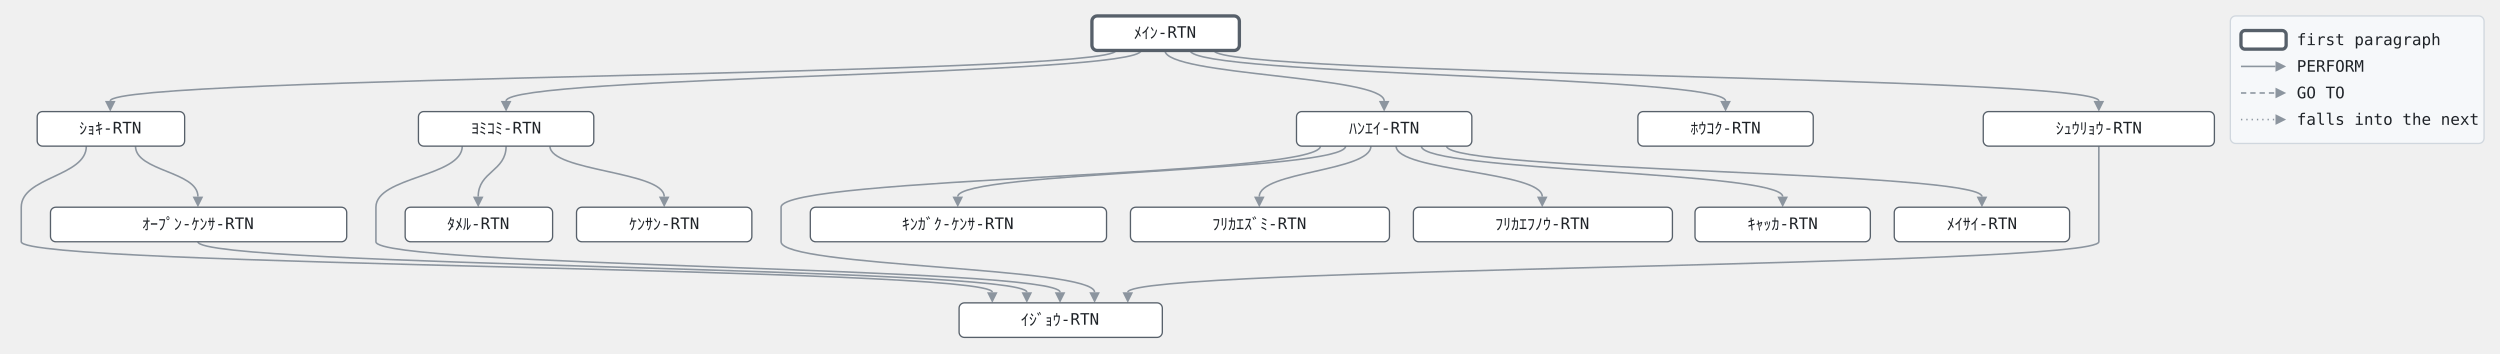
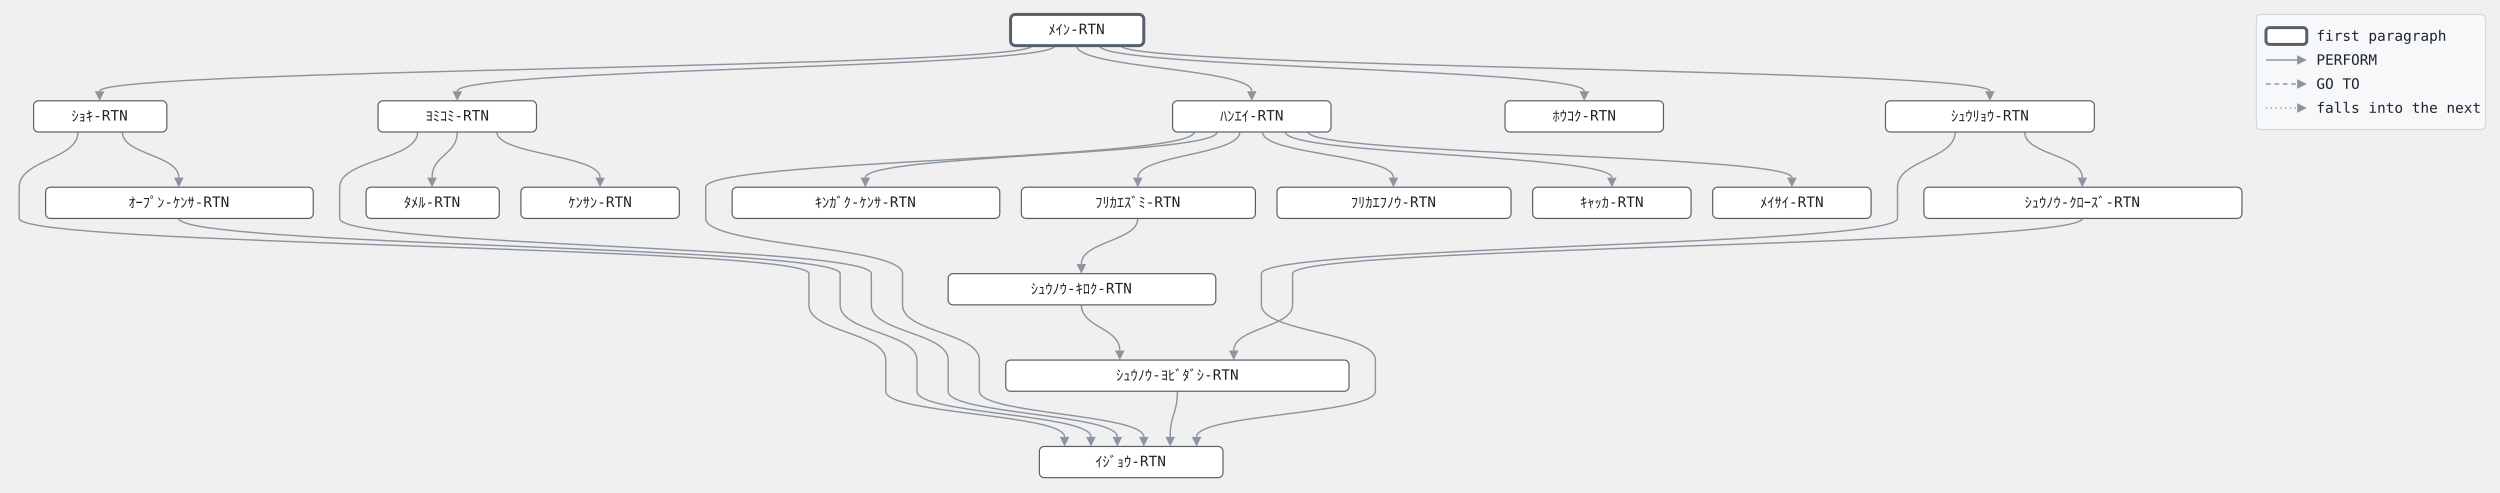
- <svg xmlns="http://www.w3.org/2000/svg" width="1882" height="266" viewBox="0 0 1882 266" font-family="ui-monospace, SFMono-Regular, Menlo, Consolas, monospace" font-size="12">
+ <svg xmlns="http://www.w3.org/2000/svg" width="2083" height="410" viewBox="0 0 2083 410" font-family="ui-monospace, SFMono-Regular, Menlo, Consolas, monospace" font-size="12">
  <style>
.box { fill: #ffffff; stroke: #57606a; stroke-width: 1 }
.box.emphasis { stroke-width: 2.5 }
.box.data { fill: #e8eef6; stroke: #8c959f }
.box.external { fill: #fbecd0; stroke: #a16207; stroke-width: 2 }
.box.dashed { stroke-dasharray: 4 3 }
.label { fill: #1f2328 }
.label.first { font-weight: 600 }
.edge { fill: none; stroke: #8c959f; stroke-width: 1.2 }
.edge.dashed { stroke-dasharray: 4 3 }
.edge.dotted { stroke-dasharray: 1 3 }
.head { fill: #8c959f }
.legend { fill: #f6f8fa; stroke: #d0d7de }
.edge-label { fill: #57606a; font-size: 11px; paint-order: stroke; stroke: #ffffff; stroke-width: 4px; stroke-linejoin: round }
.box.highlight { stroke: #c2410c; stroke-width: 2.5 }
.edge.highlight { stroke: #c2410c; stroke-width: 2 }
.head.highlight { fill: #c2410c }
@media (prefers-color-scheme: dark) {
  .box { fill: #161b22; stroke: #8b949e }
  .box.data { fill: #1f2a3a; stroke: #6e7681 }
  .box.external { fill: #3a2c12; stroke: #d6a64a }
  .label { fill: #e6edf3 }
  .edge { stroke: #6e7681 }
  .head { fill: #6e7681 }
  .legend { fill: #0d1117; stroke: #30363d }
  .edge-label { fill: #9da5ae; stroke: #0d1117 }
  .box.highlight, .edge.highlight { stroke: #fb923c }
  .head.highlight { fill: #fb923c }
}
</style>
  <defs>
    <marker id="arrow" viewBox="0 0 8 8" refX="0" refY="4" markerUnits="userSpaceOnUse" markerWidth="8" markerHeight="8" orient="auto-start-reverse">
      <path class="head" d="M0,0 L8,4 L0,8 z" />
    </marker>
    <marker id="arrow-highlight" viewBox="0 0 8 8" refX="0" refY="4" markerUnits="userSpaceOnUse" markerWidth="8" markerHeight="8" orient="auto-start-reverse">
      <path class="head highlight" d="M0,0 L8,4 L0,8 z" />
    </marker>
  </defs>
-   <path class="edge" d="M840,38 C840,57 83,57 83,76" marker-end="url(#arrow)" />
-   <path class="edge" d="M859,38 C859,57 381,57 381,76" marker-end="url(#arrow)" />
-   <path class="edge" d="M877,38 C877,57 1042,57 1042,76" marker-end="url(#arrow)" />
-   <path class="edge" d="M896,38 C896,57 1299,57 1299,76" marker-end="url(#arrow)" />
-   <path class="edge" d="M914,38 C914,57 1580,57 1580,76" marker-end="url(#arrow)" />
+   <path class="edge" d="M860,38 C860,57 83,57 83,76" marker-end="url(#arrow)" />
+   <path class="edge" d="M879,38 C879,57 381,57 381,76" marker-end="url(#arrow)" />
+   <path class="edge" d="M897,38 C897,57 1043,57 1043,76" marker-end="url(#arrow)" />
+   <path class="edge" d="M916,38 C916,57 1320,57 1320,76" marker-end="url(#arrow)" />
+   <path class="edge" d="M934,38 C934,57 1658,57 1658,76" marker-end="url(#arrow)" />
  <path class="edge" d="M102,110 C102,129 149,129 149,148" marker-end="url(#arrow)" />
-   <path class="edge" d="M65,110 C65,133 16,133 16,156 L16,182 C16,201 747,201 747,220" marker-end="url(#arrow)" />
-   <path class="edge" d="M149,182 C149,201 773,201 773,220" marker-end="url(#arrow)" />
-   <path class="edge" d="M348,110 C348,133 283,133 283,156 L283,182 C283,201 798,201 798,220" marker-end="url(#arrow)" />
+   <path class="edge" d="M65,110 C65,133 16,133 16,156 L16,182 C16,205 674,205 674,228 L674,254 C674,277 738,277 738,300 L738,326 C738,345 887,345 887,364" marker-end="url(#arrow)" />
+   <path class="edge" d="M149,182 C149,205 700,205 700,228 L700,254 C700,277 764,277 764,300 L764,326 C764,345 909,345 909,364" marker-end="url(#arrow)" />
+   <path class="edge" d="M348,110 C348,133 283,133 283,156 L283,182 C283,205 726,205 726,228 L726,254 C726,277 790,277 790,300 L790,326 C790,345 931,345 931,364" marker-end="url(#arrow)" />
  <path class="edge" d="M381,110 C381,129 360,129 360,148" marker-end="url(#arrow)" />
  <path class="edge" d="M414,110 C414,129 500,129 500,148" marker-end="url(#arrow)" />
-   <path class="edge" d="M994,110 C994,133 588,133 588,156 L588,182 C588,201 824,201 824,220" marker-end="url(#arrow)" />
-   <path class="edge" d="M1013,110 C1013,129 721,129 721,148" marker-end="url(#arrow)" />
-   <path class="edge" d="M1032,110 C1032,129 948,129 948,148" marker-end="url(#arrow)" />
-   <path class="edge" d="M1051,110 C1051,129 1161,129 1161,148" marker-end="url(#arrow)" />
-   <path class="edge" d="M1070,110 C1070,129 1342,129 1342,148" marker-end="url(#arrow)" />
-   <path class="edge" d="M1089,110 C1089,129 1492,129 1492,148" marker-end="url(#arrow)" />
-   <path class="edge" d="M1580,110 C1580,133 1580,133 1580,156 L1580,182 C1580,201 849,201 849,220" marker-end="url(#arrow)" />
-   <a href="../../../gondwana/programs/GLD050.cbl#L168">
-     <rect class="box emphasis" x="822" y="12" width="111" height="26" rx="4" />
-     <text class="label" x="877" y="29" text-anchor="middle">ﾒｲﾝ-RTN</text>
+   <path class="edge" d="M995,110 C995,133 588,133 588,156 L588,182 C588,205 752,205 752,228 L752,254 C752,277 816,277 816,300 L816,326 C816,345 953,345 953,364" marker-end="url(#arrow)" />
+   <path class="edge" d="M1014,110 C1014,129 721,129 721,148" marker-end="url(#arrow)" />
+   <path class="edge" d="M1033,110 C1033,129 948,129 948,148" marker-end="url(#arrow)" />
+   <path class="edge" d="M1052,110 C1052,129 1161,129 1161,148" marker-end="url(#arrow)" />
+   <path class="edge" d="M1071,110 C1071,129 1343,129 1343,148" marker-end="url(#arrow)" />
+   <path class="edge" d="M1090,110 C1090,129 1493,129 1493,148" marker-end="url(#arrow)" />
+   <path class="edge" d="M948,182 C948,201 901,201 901,220" marker-end="url(#arrow)" />
+   <path class="edge" d="M1629,110 C1629,133 1581,133 1581,156 L1581,182 C1581,205 1051,205 1051,228 L1051,254 C1051,277 1146,277 1146,300 L1146,326 C1146,345 997,345 997,364" marker-end="url(#arrow)" />
+   <path class="edge" d="M1687,110 C1687,129 1735,129 1735,148" marker-end="url(#arrow)" />
+   <path class="edge" d="M901,254 C901,273 933,273 933,292" marker-end="url(#arrow)" />
+   <path class="edge" d="M1735,182 C1735,205 1077,205 1077,228 L1077,254 C1077,273 1028,273 1028,292" marker-end="url(#arrow)" />
+   <path class="edge" d="M981,326 C981,345 975,345 975,364" marker-end="url(#arrow)" />
+   <a href="../../../gondwana/programs/GLD050.cbl#L170">
+     <rect class="box emphasis" x="842" y="12" width="111" height="26" rx="4" />
+     <text class="label" x="897" y="29" text-anchor="middle">ﾒｲﾝ-RTN</text>
  </a>
-   <a href="../../../gondwana/programs/GLD050.cbl#L186">
+   <a href="../../../gondwana/programs/GLD050.cbl#L188">
    <rect class="box" x="28" y="84" width="111" height="26" rx="4" />
    <text class="label" x="83" y="101" text-anchor="middle">ｼｮｷ-RTN</text>
  </a>
-   <a href="../../../gondwana/programs/GLD050.cbl#L217">
+   <a href="../../../gondwana/programs/GLD050.cbl#L219">
    <rect class="box" x="38" y="156" width="223" height="26" rx="4" />
    <text class="label" x="149" y="173" text-anchor="middle">ｵｰﾌﾟﾝ-ｹﾝｻ-RTN</text>
  </a>
-   <a href="../../../gondwana/programs/GLD050.cbl#L248">
+   <a href="../../../gondwana/programs/GLD050.cbl#L250">
    <rect class="box" x="315" y="84" width="132" height="26" rx="4" />
    <text class="label" x="381" y="101" text-anchor="middle">ﾖﾐｺﾐ-RTN</text>
  </a>
-   <a href="../../../gondwana/programs/GLD050.cbl#L277">
+   <a href="../../../gondwana/programs/GLD050.cbl#L279">
    <rect class="box" x="305" y="156" width="111" height="26" rx="4" />
    <text class="label" x="360" y="173" text-anchor="middle">ﾀﾒﾙ-RTN</text>
  </a>
-   <a href="../../../gondwana/programs/GLD050.cbl#L293">
+   <a href="../../../gondwana/programs/GLD050.cbl#L295">
    <rect class="box" x="434" y="156" width="132" height="26" rx="4" />
    <text class="label" x="500" y="173" text-anchor="middle">ｹﾝｻﾝ-RTN</text>
  </a>
-   <a href="../../../gondwana/programs/GLD050.cbl#L314">
-     <rect class="box" x="976" y="84" width="132" height="26" rx="4" />
-     <text class="label" x="1042" y="101" text-anchor="middle">ﾊﾝｴｲ-RTN</text>
+   <a href="../../../gondwana/programs/GLD050.cbl#L316">
+     <rect class="box" x="977" y="84" width="132" height="26" rx="4" />
+     <text class="label" x="1043" y="101" text-anchor="middle">ﾊﾝｴｲ-RTN</text>
  </a>
-   <a href="../../../gondwana/programs/GLD050.cbl#L353">
+   <a href="../../../gondwana/programs/GLD050.cbl#L355">
    <rect class="box" x="610" y="156" width="223" height="26" rx="4" />
    <text class="label" x="721" y="173" text-anchor="middle">ｷﾝｶﾞｸ-ｹﾝｻ-RTN</text>
  </a>
-   <a href="../../../gondwana/programs/GLD050.cbl#L366">
+   <a href="../../../gondwana/programs/GLD050.cbl#L368">
    <rect class="box" x="851" y="156" width="195" height="26" rx="4" />
    <text class="label" x="948" y="173" text-anchor="middle">ﾌﾘｶｴｽﾞﾐ-RTN</text>
  </a>
-   <a href="../../../gondwana/programs/GLD050.cbl#L407">
+   <a href="../../../gondwana/programs/GLD050.cbl#L413">
    <rect class="box" x="1064" y="156" width="195" height="26" rx="4" />
    <text class="label" x="1161" y="173" text-anchor="middle">ﾌﾘｶｴﾌﾉｳ-RTN</text>
  </a>
-   <a href="../../../gondwana/programs/GLD050.cbl#L434">
-     <rect class="box" x="1276" y="156" width="132" height="26" rx="4" />
-     <text class="label" x="1342" y="173" text-anchor="middle">ｷｬｯｶ-RTN</text>
+   <a href="../../../gondwana/programs/GLD050.cbl#L440">
+     <rect class="box" x="1277" y="156" width="132" height="26" rx="4" />
+     <text class="label" x="1343" y="173" text-anchor="middle">ｷｬｯｶ-RTN</text>
  </a>
-   <a href="../../../gondwana/programs/GLD050.cbl#L446">
-     <rect class="box" x="1426" y="156" width="132" height="26" rx="4" />
-     <text class="label" x="1492" y="173" text-anchor="middle">ﾒｲｻｲ-RTN</text>
+   <a href="../../../gondwana/programs/GLD050.cbl#L452">
+     <rect class="box" x="1427" y="156" width="132" height="26" rx="4" />
+     <text class="label" x="1493" y="173" text-anchor="middle">ﾒｲｻｲ-RTN</text>
  </a>
-   <a href="../../../gondwana/programs/GLD050.cbl#L455">
-     <rect class="box" x="1233" y="84" width="132" height="26" rx="4" />
-     <text class="label" x="1299" y="101" text-anchor="middle">ﾎｳｺｸ-RTN</text>
+   <a href="../../../gondwana/programs/GLD050.cbl#L461">
+     <rect class="box" x="1254" y="84" width="132" height="26" rx="4" />
+     <text class="label" x="1320" y="101" text-anchor="middle">ﾎｳｺｸ-RTN</text>
  </a>
-   <a href="../../../gondwana/programs/GLD050.cbl#L480">
-     <rect class="box" x="1493" y="84" width="174" height="26" rx="4" />
-     <text class="label" x="1580" y="101" text-anchor="middle">ｼｭｳﾘｮｳ-RTN</text>
+   <a href="../../../gondwana/programs/GLD050.cbl#L486">
+     <rect class="box" x="1571" y="84" width="174" height="26" rx="4" />
+     <text class="label" x="1658" y="101" text-anchor="middle">ｼｭｳﾘｮｳ-RTN</text>
  </a>
-   <a href="../../../gondwana/programs/GLD050.cbl#L495">
-     <rect class="box" x="722" y="228" width="153" height="26" rx="4" />
-     <text class="label" x="798" y="245" text-anchor="middle">ｲｼﾞｮｳ-RTN</text>
+   <a href="../../../gondwana/programs/GLD050.cbl#L502">
+     <rect class="box" x="866" y="372" width="153" height="26" rx="4" />
+     <text class="label" x="942" y="389" text-anchor="middle">ｲｼﾞｮｳ-RTN</text>
+   </a>
+   <a href="../../../gondwana/copybooks/PRMLOG.cpy#L14">
+     <rect class="box" x="790" y="228" width="223" height="26" rx="4" />
+     <text class="label" x="901" y="245" text-anchor="middle">ｼｭｳﾉｳ-ｷﾛｸ-RTN</text>
+   </a>
+   <a href="../../../gondwana/copybooks/PRMLOG.cpy#L21">
+     <rect class="box" x="1603" y="156" width="265" height="26" rx="4" />
+     <text class="label" x="1735" y="173" text-anchor="middle">ｼｭｳﾉｳ-ｸﾛｰｽﾞ-RTN</text>
+   </a>
+   <a href="../../../gondwana/copybooks/PRMLOG.cpy#L25">
+     <rect class="box" x="838" y="300" width="286" height="26" rx="4" />
+     <text class="label" x="981" y="317" text-anchor="middle">ｼｭｳﾉｳ-ﾖﾋﾞﾀﾞｼ-RTN</text>
  </a>
  <g class="legend-keys">
-     <rect class="legend" x="1679" y="12" width="191" height="96" rx="4" />
-     <rect class="box emphasis" x="1687" y="23" width="34" height="14" rx="3" />
-     <text class="label" x="1729" y="34">first paragraph</text>
-     <path class="edge" d="M1687,50 L1713,50" marker-end="url(#arrow)" />
-     <text class="label" x="1729" y="54">PERFORM</text>
-     <path class="edge dashed" d="M1687,70 L1713,70" marker-end="url(#arrow)" />
-     <text class="label" x="1729" y="74">GO TO</text>
-     <path class="edge dotted" d="M1687,90 L1713,90" marker-end="url(#arrow)" />
-     <text class="label" x="1729" y="94">falls into the next</text>
+     <rect class="legend" x="1880" y="12" width="191" height="96" rx="4" />
+     <rect class="box emphasis" x="1888" y="23" width="34" height="14" rx="3" />
+     <text class="label" x="1930" y="34">first paragraph</text>
+     <path class="edge" d="M1888,50 L1914,50" marker-end="url(#arrow)" />
+     <text class="label" x="1930" y="54">PERFORM</text>
+     <path class="edge dashed" d="M1888,70 L1914,70" marker-end="url(#arrow)" />
+     <text class="label" x="1930" y="74">GO TO</text>
+     <path class="edge dotted" d="M1888,90 L1914,90" marker-end="url(#arrow)" />
+     <text class="label" x="1930" y="94">falls into the next</text>
  </g>
</svg>
